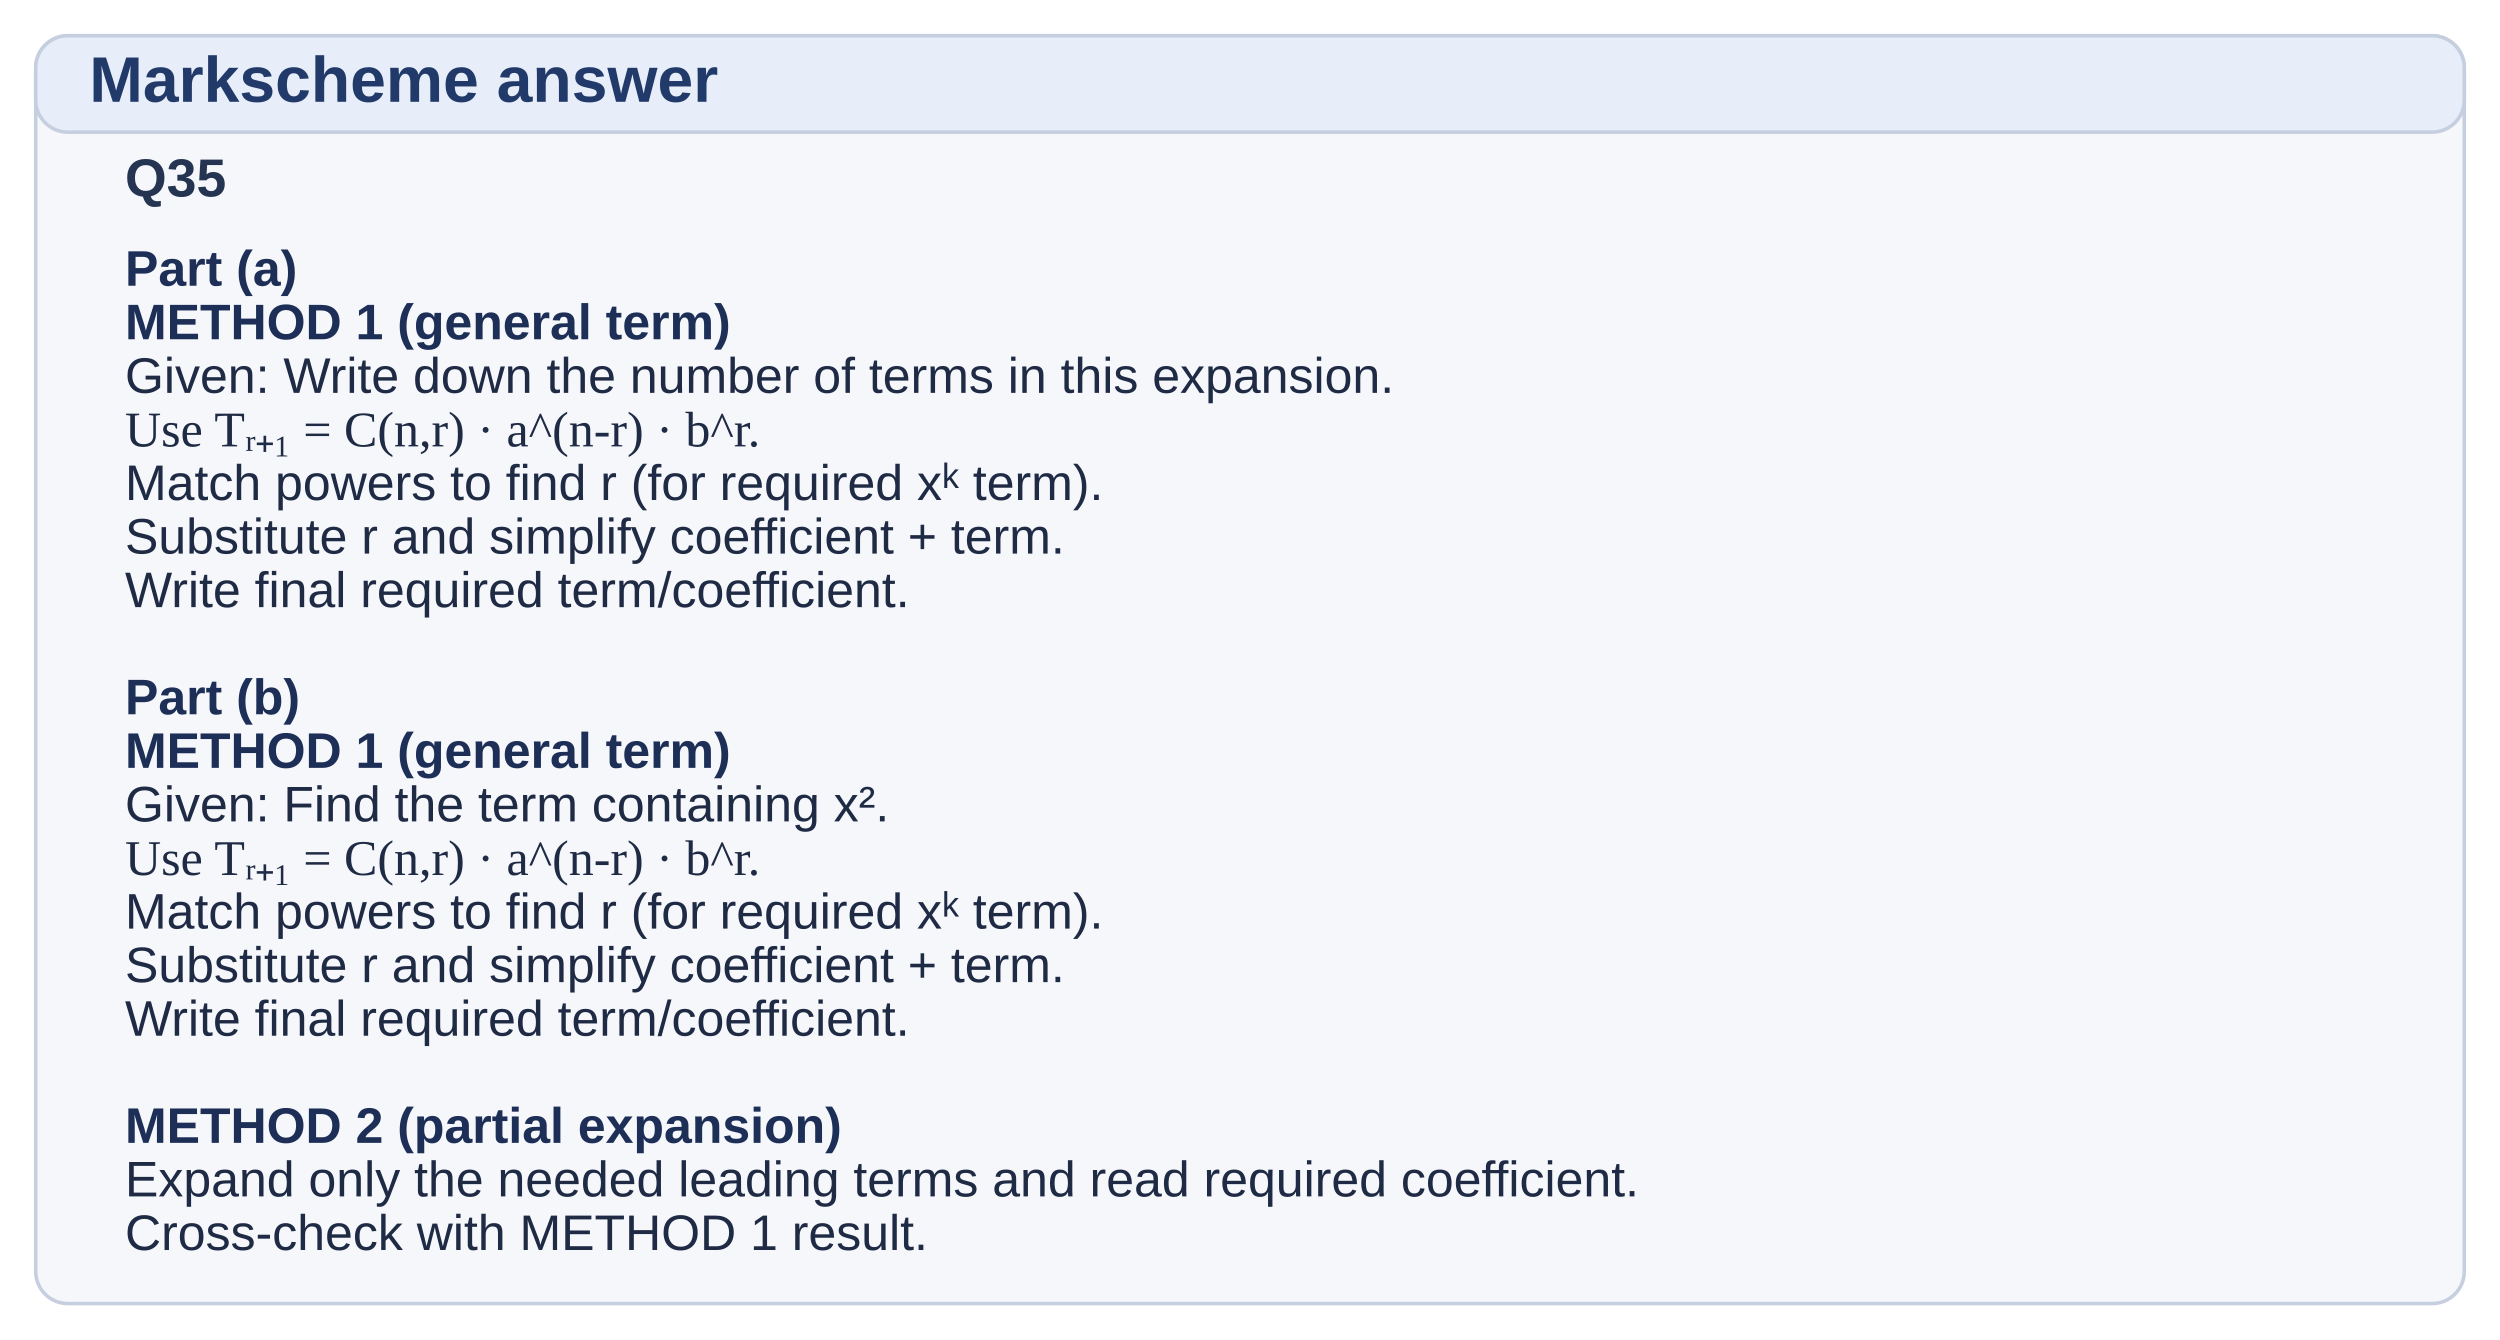
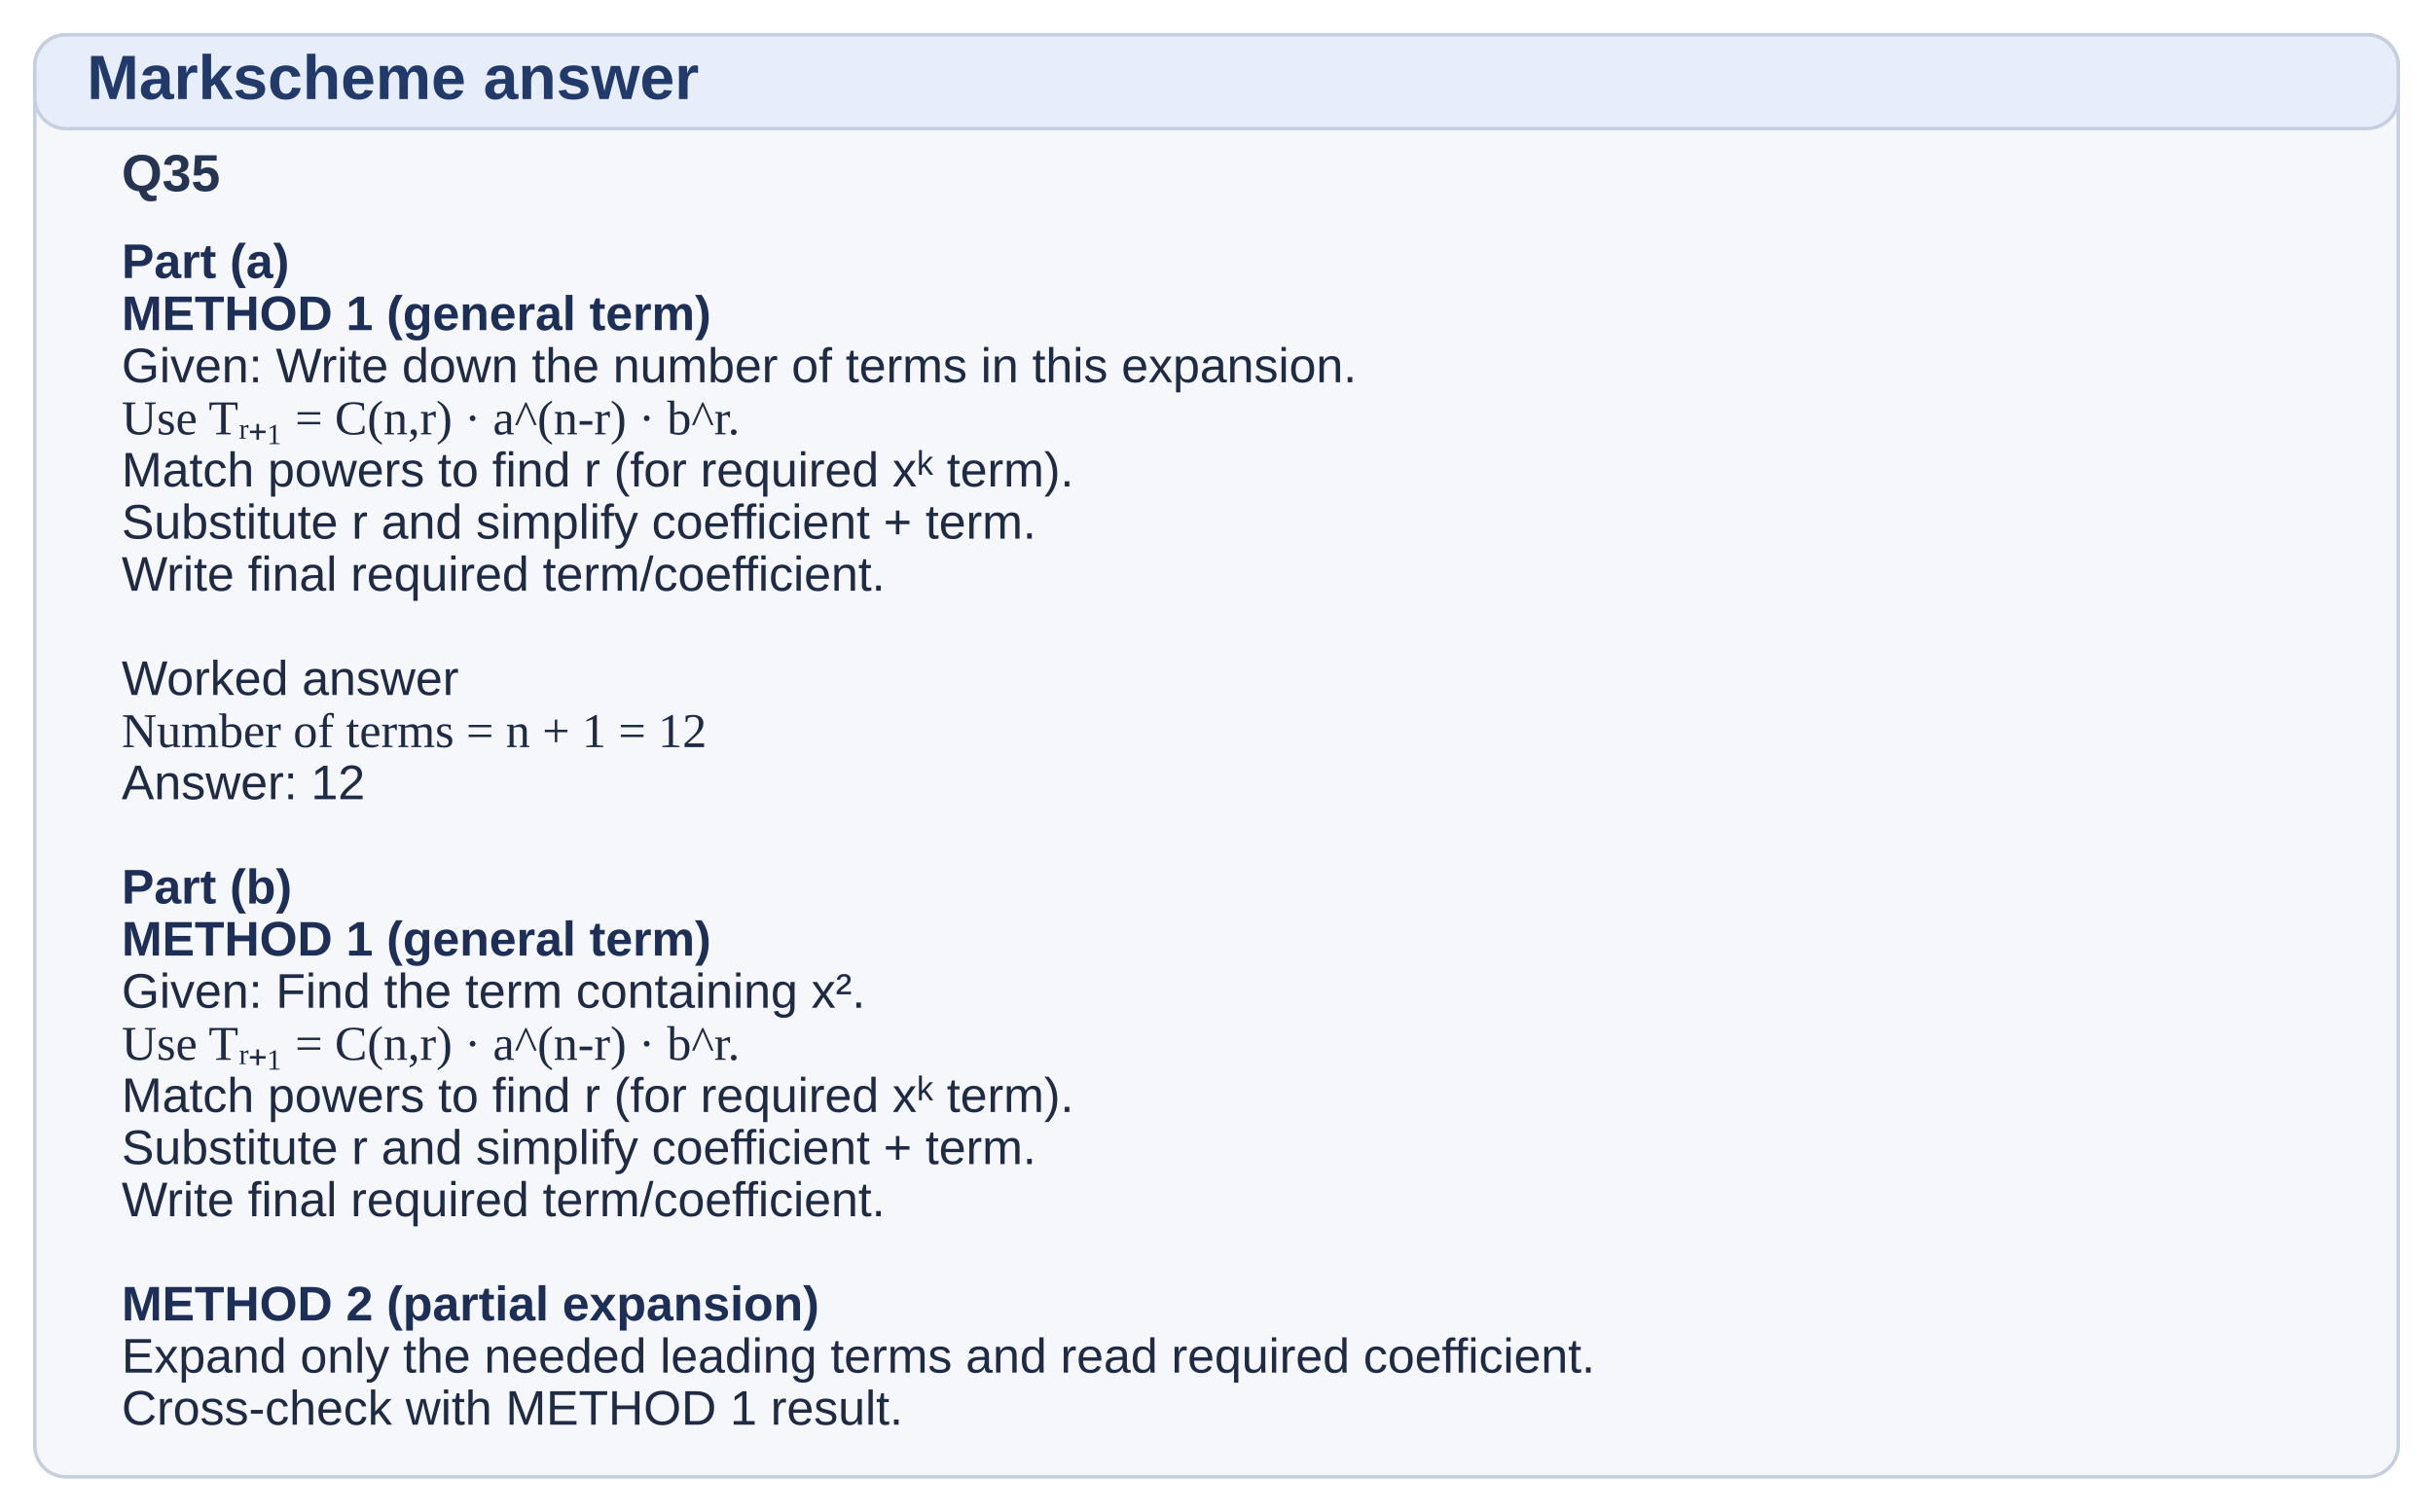
- <svg xmlns="http://www.w3.org/2000/svg" width="1400" height="750" viewBox="0 0 1400 750">
-   <rect x="20" y="20" width="1360" height="710" rx="18" ry="18" fill="#f5f7fb" stroke="#c6cfdf" stroke-width="2" />
+ <svg xmlns="http://www.w3.org/2000/svg" width="1400" height="870" viewBox="0 0 1400 870">
+   <rect x="20" y="20" width="1360" height="830" rx="18" ry="18" fill="#f5f7fb" stroke="#c6cfdf" stroke-width="2" />
  <rect x="20" y="20" width="1360" height="54" rx="18" ry="18" fill="#e7eef9" stroke="#c6cfdf" stroke-width="2" />
  <text x="50" y="57" font-family="Arial, Helvetica, sans-serif" font-size="36" font-weight="700" fill="#213a6a">Markscheme answer</text>
  <text x="70" y="110" font-family="Arial, Helvetica, sans-serif" font-size="30" font-weight="700" fill="#243451">Q35</text>
  <text x="70" y="160" font-family="Arial, Helvetica, sans-serif" font-size="28" font-weight="700" fill="#1d2f57">Part (a)</text>
  <text x="70" y="190" font-family="Arial, Helvetica, sans-serif" font-size="28" font-weight="700" fill="#1d2f57">METHOD 1 (general term)</text>
  <text x="70" y="220" font-family="Arial, Helvetica, sans-serif" font-size="28" font-weight="500" fill="#1f2a44">Given: Write down the number of terms in this expansion.</text>
  <text x="70" y="250" font-family="Cambria Math, STIX Two Math, Times New Roman, serif" font-size="28" font-weight="500" fill="#1f2a44">Use Tᵣ₊₁ = C(n,r) · a^(n-r) · b^r.</text>
  <text x="70" y="280" font-family="Arial, Helvetica, sans-serif" font-size="28" font-weight="500" fill="#1f2a44">Match powers to find r (for required xᵏ term).</text>
  <text x="70" y="310" font-family="Arial, Helvetica, sans-serif" font-size="28" font-weight="500" fill="#1f2a44">Substitute r and simplify coefficient + term.</text>
  <text x="70" y="340" font-family="Arial, Helvetica, sans-serif" font-size="28" font-weight="500" fill="#1f2a44">Write final required term/coefficient.</text>
  <text x="70" y="370" font-family="Arial, Helvetica, sans-serif" font-size="28" font-weight="500" fill="#1f2a44"> </text>
-   <text x="70" y="400" font-family="Arial, Helvetica, sans-serif" font-size="28" font-weight="700" fill="#1d2f57">Part (b)</text>
-   <text x="70" y="430" font-family="Arial, Helvetica, sans-serif" font-size="28" font-weight="700" fill="#1d2f57">METHOD 1 (general term)</text>
-   <text x="70" y="460" font-family="Arial, Helvetica, sans-serif" font-size="28" font-weight="500" fill="#1f2a44">Given: Find the term containing x².</text>
-   <text x="70" y="490" font-family="Cambria Math, STIX Two Math, Times New Roman, serif" font-size="28" font-weight="500" fill="#1f2a44">Use Tᵣ₊₁ = C(n,r) · a^(n-r) · b^r.</text>
-   <text x="70" y="520" font-family="Arial, Helvetica, sans-serif" font-size="28" font-weight="500" fill="#1f2a44">Match powers to find r (for required xᵏ term).</text>
-   <text x="70" y="550" font-family="Arial, Helvetica, sans-serif" font-size="28" font-weight="500" fill="#1f2a44">Substitute r and simplify coefficient + term.</text>
-   <text x="70" y="580" font-family="Arial, Helvetica, sans-serif" font-size="28" font-weight="500" fill="#1f2a44">Write final required term/coefficient.</text>
-   <text x="70" y="610" font-family="Arial, Helvetica, sans-serif" font-size="28" font-weight="500" fill="#1f2a44"> </text>
-   <text x="70" y="640" font-family="Arial, Helvetica, sans-serif" font-size="28" font-weight="700" fill="#1d2f57">METHOD 2 (partial expansion)</text>
-   <text x="70" y="670" font-family="Arial, Helvetica, sans-serif" font-size="28" font-weight="500" fill="#1f2a44">Expand only the needed leading terms and read required coefficient.</text>
-   <text x="70" y="700" font-family="Arial, Helvetica, sans-serif" font-size="28" font-weight="500" fill="#1f2a44">Cross-check with METHOD 1 result.</text>
+   <text x="70" y="400" font-family="Arial, Helvetica, sans-serif" font-size="28" font-weight="500" fill="#1f2a44">Worked answer</text>
+   <text x="70" y="430" font-family="Cambria Math, STIX Two Math, Times New Roman, serif" font-size="28" font-weight="500" fill="#1f2a44">Number of terms = n + 1 = 12</text>
+   <text x="70" y="460" font-family="Arial, Helvetica, sans-serif" font-size="28" font-weight="500" fill="#1f2a44">Answer: 12</text>
+   <text x="70" y="490" font-family="Arial, Helvetica, sans-serif" font-size="28" font-weight="500" fill="#1f2a44"> </text>
+   <text x="70" y="520" font-family="Arial, Helvetica, sans-serif" font-size="28" font-weight="700" fill="#1d2f57">Part (b)</text>
+   <text x="70" y="550" font-family="Arial, Helvetica, sans-serif" font-size="28" font-weight="700" fill="#1d2f57">METHOD 1 (general term)</text>
+   <text x="70" y="580" font-family="Arial, Helvetica, sans-serif" font-size="28" font-weight="500" fill="#1f2a44">Given: Find the term containing x².</text>
+   <text x="70" y="610" font-family="Cambria Math, STIX Two Math, Times New Roman, serif" font-size="28" font-weight="500" fill="#1f2a44">Use Tᵣ₊₁ = C(n,r) · a^(n-r) · b^r.</text>
+   <text x="70" y="640" font-family="Arial, Helvetica, sans-serif" font-size="28" font-weight="500" fill="#1f2a44">Match powers to find r (for required xᵏ term).</text>
+   <text x="70" y="670" font-family="Arial, Helvetica, sans-serif" font-size="28" font-weight="500" fill="#1f2a44">Substitute r and simplify coefficient + term.</text>
+   <text x="70" y="700" font-family="Arial, Helvetica, sans-serif" font-size="28" font-weight="500" fill="#1f2a44">Write final required term/coefficient.</text>
+   <text x="70" y="730" font-family="Arial, Helvetica, sans-serif" font-size="28" font-weight="500" fill="#1f2a44"> </text>
+   <text x="70" y="760" font-family="Arial, Helvetica, sans-serif" font-size="28" font-weight="700" fill="#1d2f57">METHOD 2 (partial expansion)</text>
+   <text x="70" y="790" font-family="Arial, Helvetica, sans-serif" font-size="28" font-weight="500" fill="#1f2a44">Expand only the needed leading terms and read required coefficient.</text>
+   <text x="70" y="820" font-family="Arial, Helvetica, sans-serif" font-size="28" font-weight="500" fill="#1f2a44">Cross-check with METHOD 1 result.</text>
</svg>
